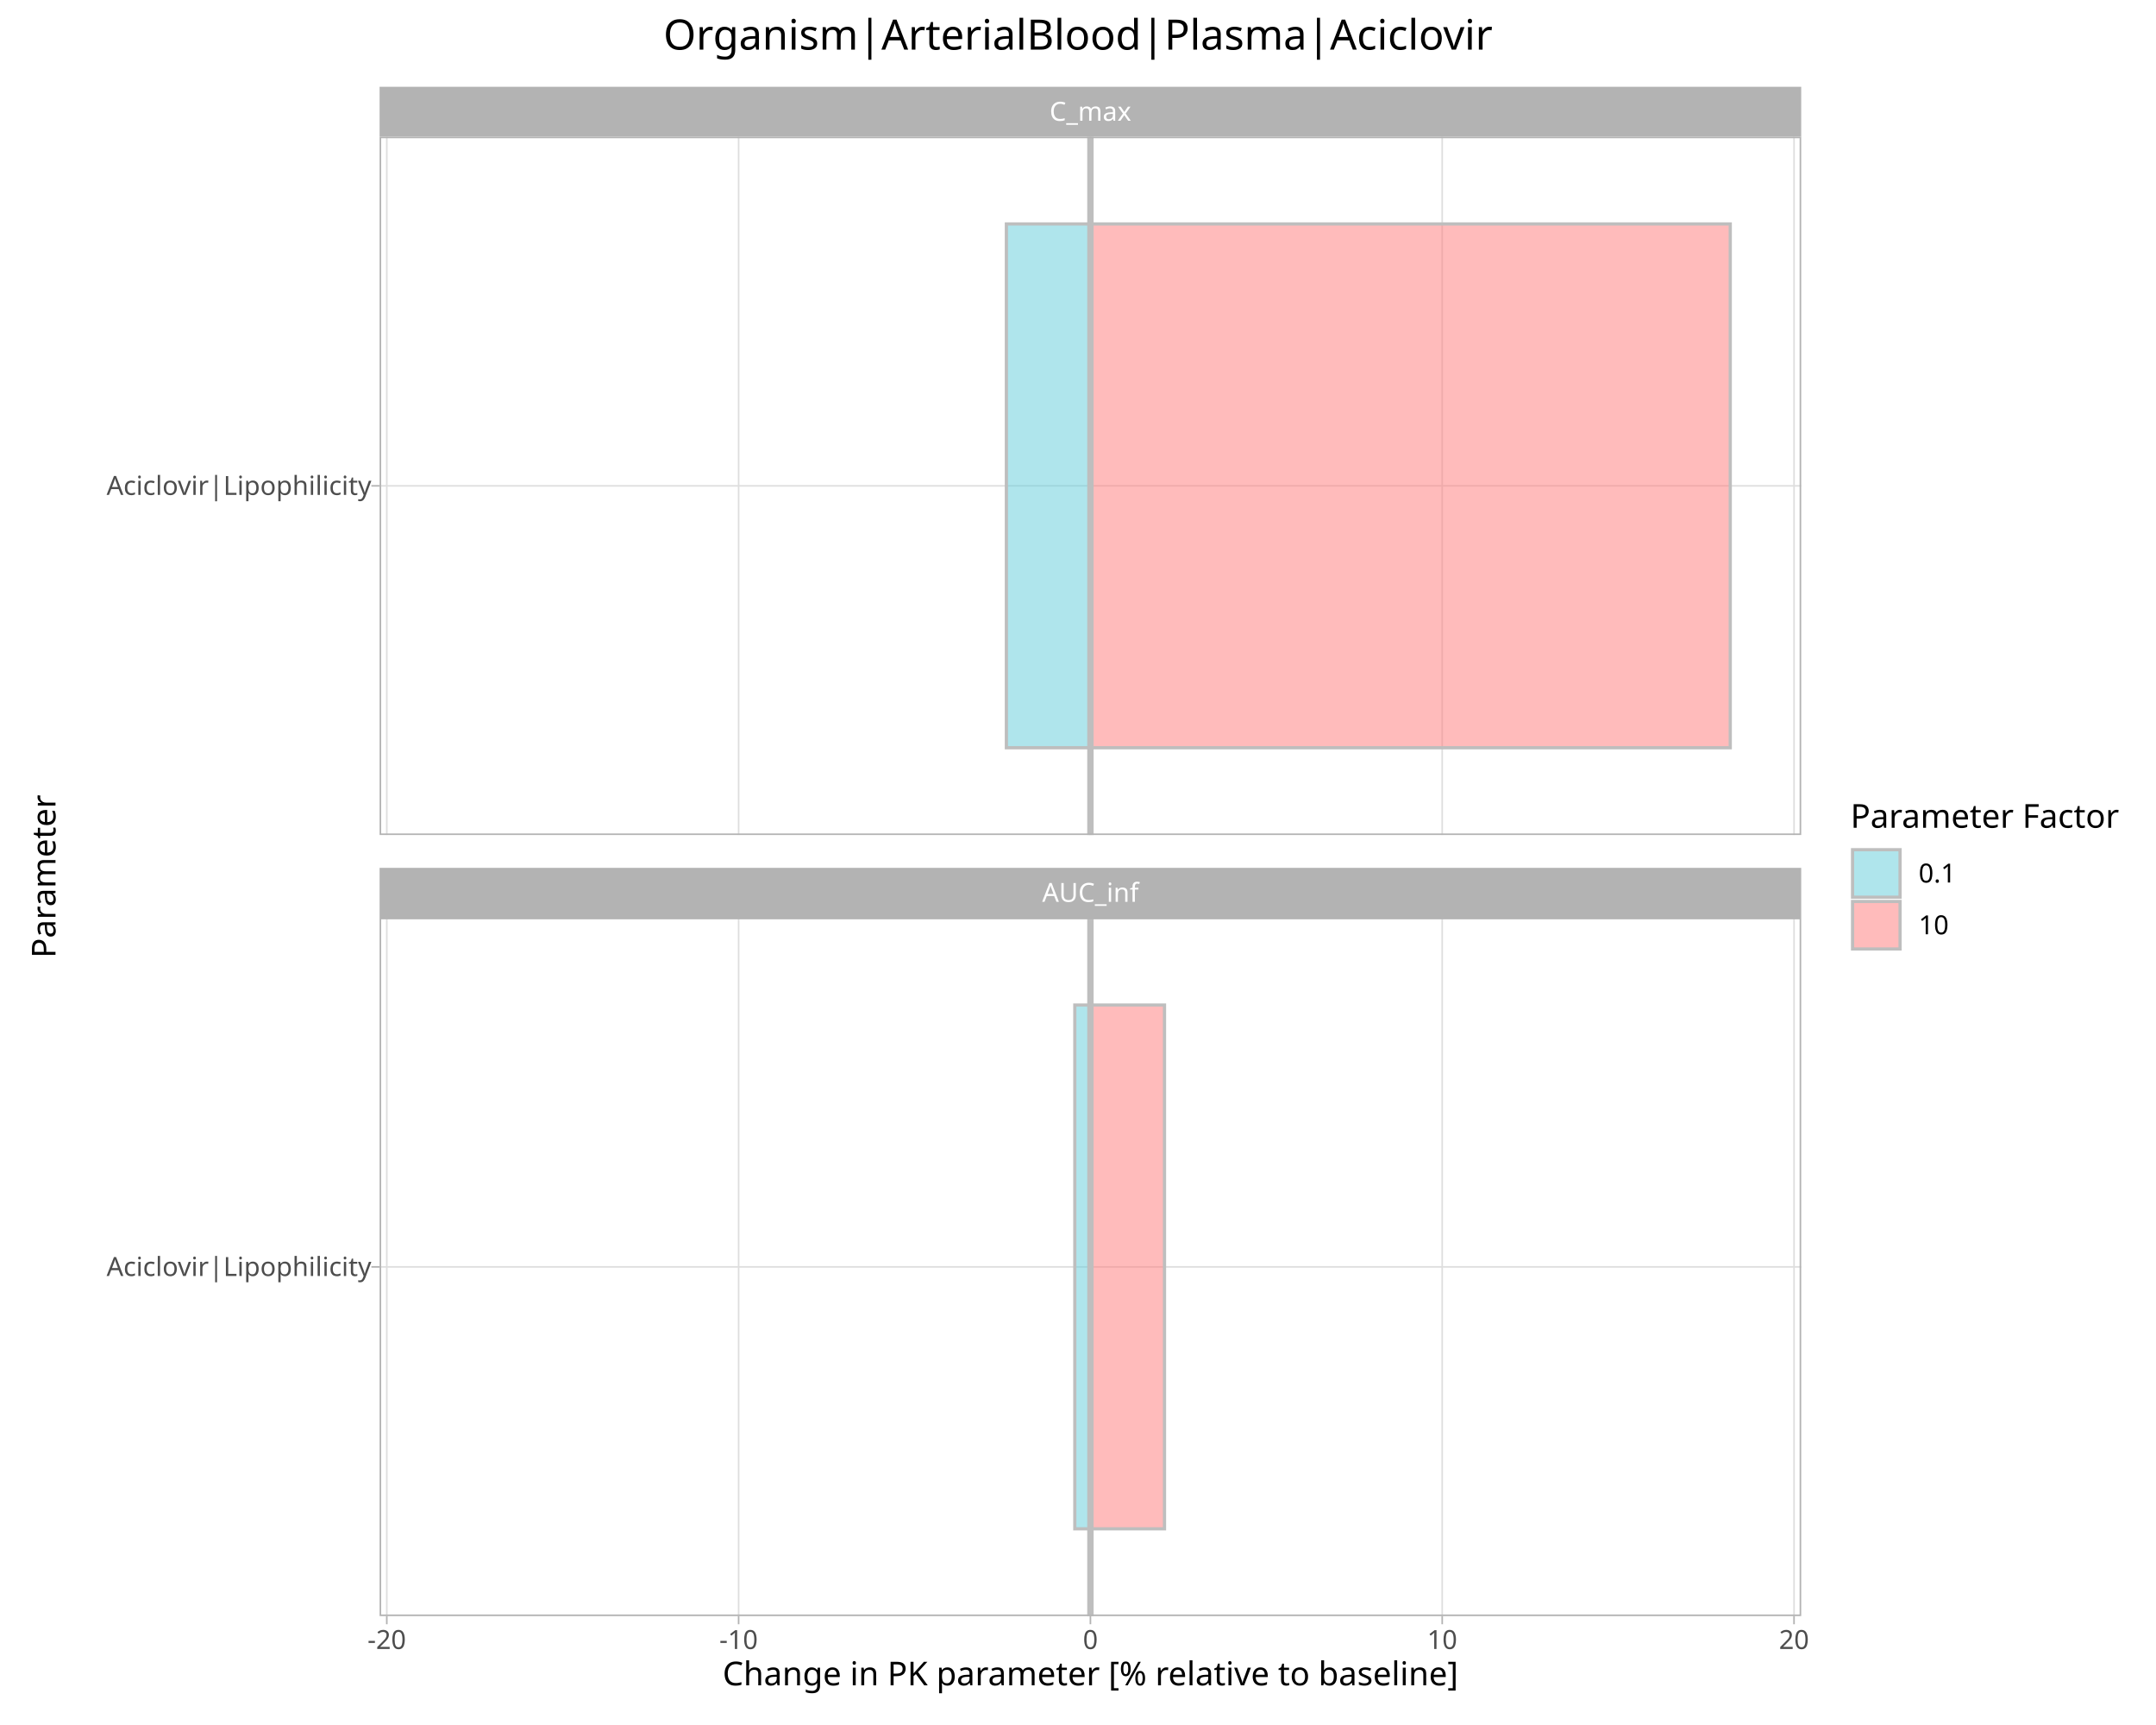
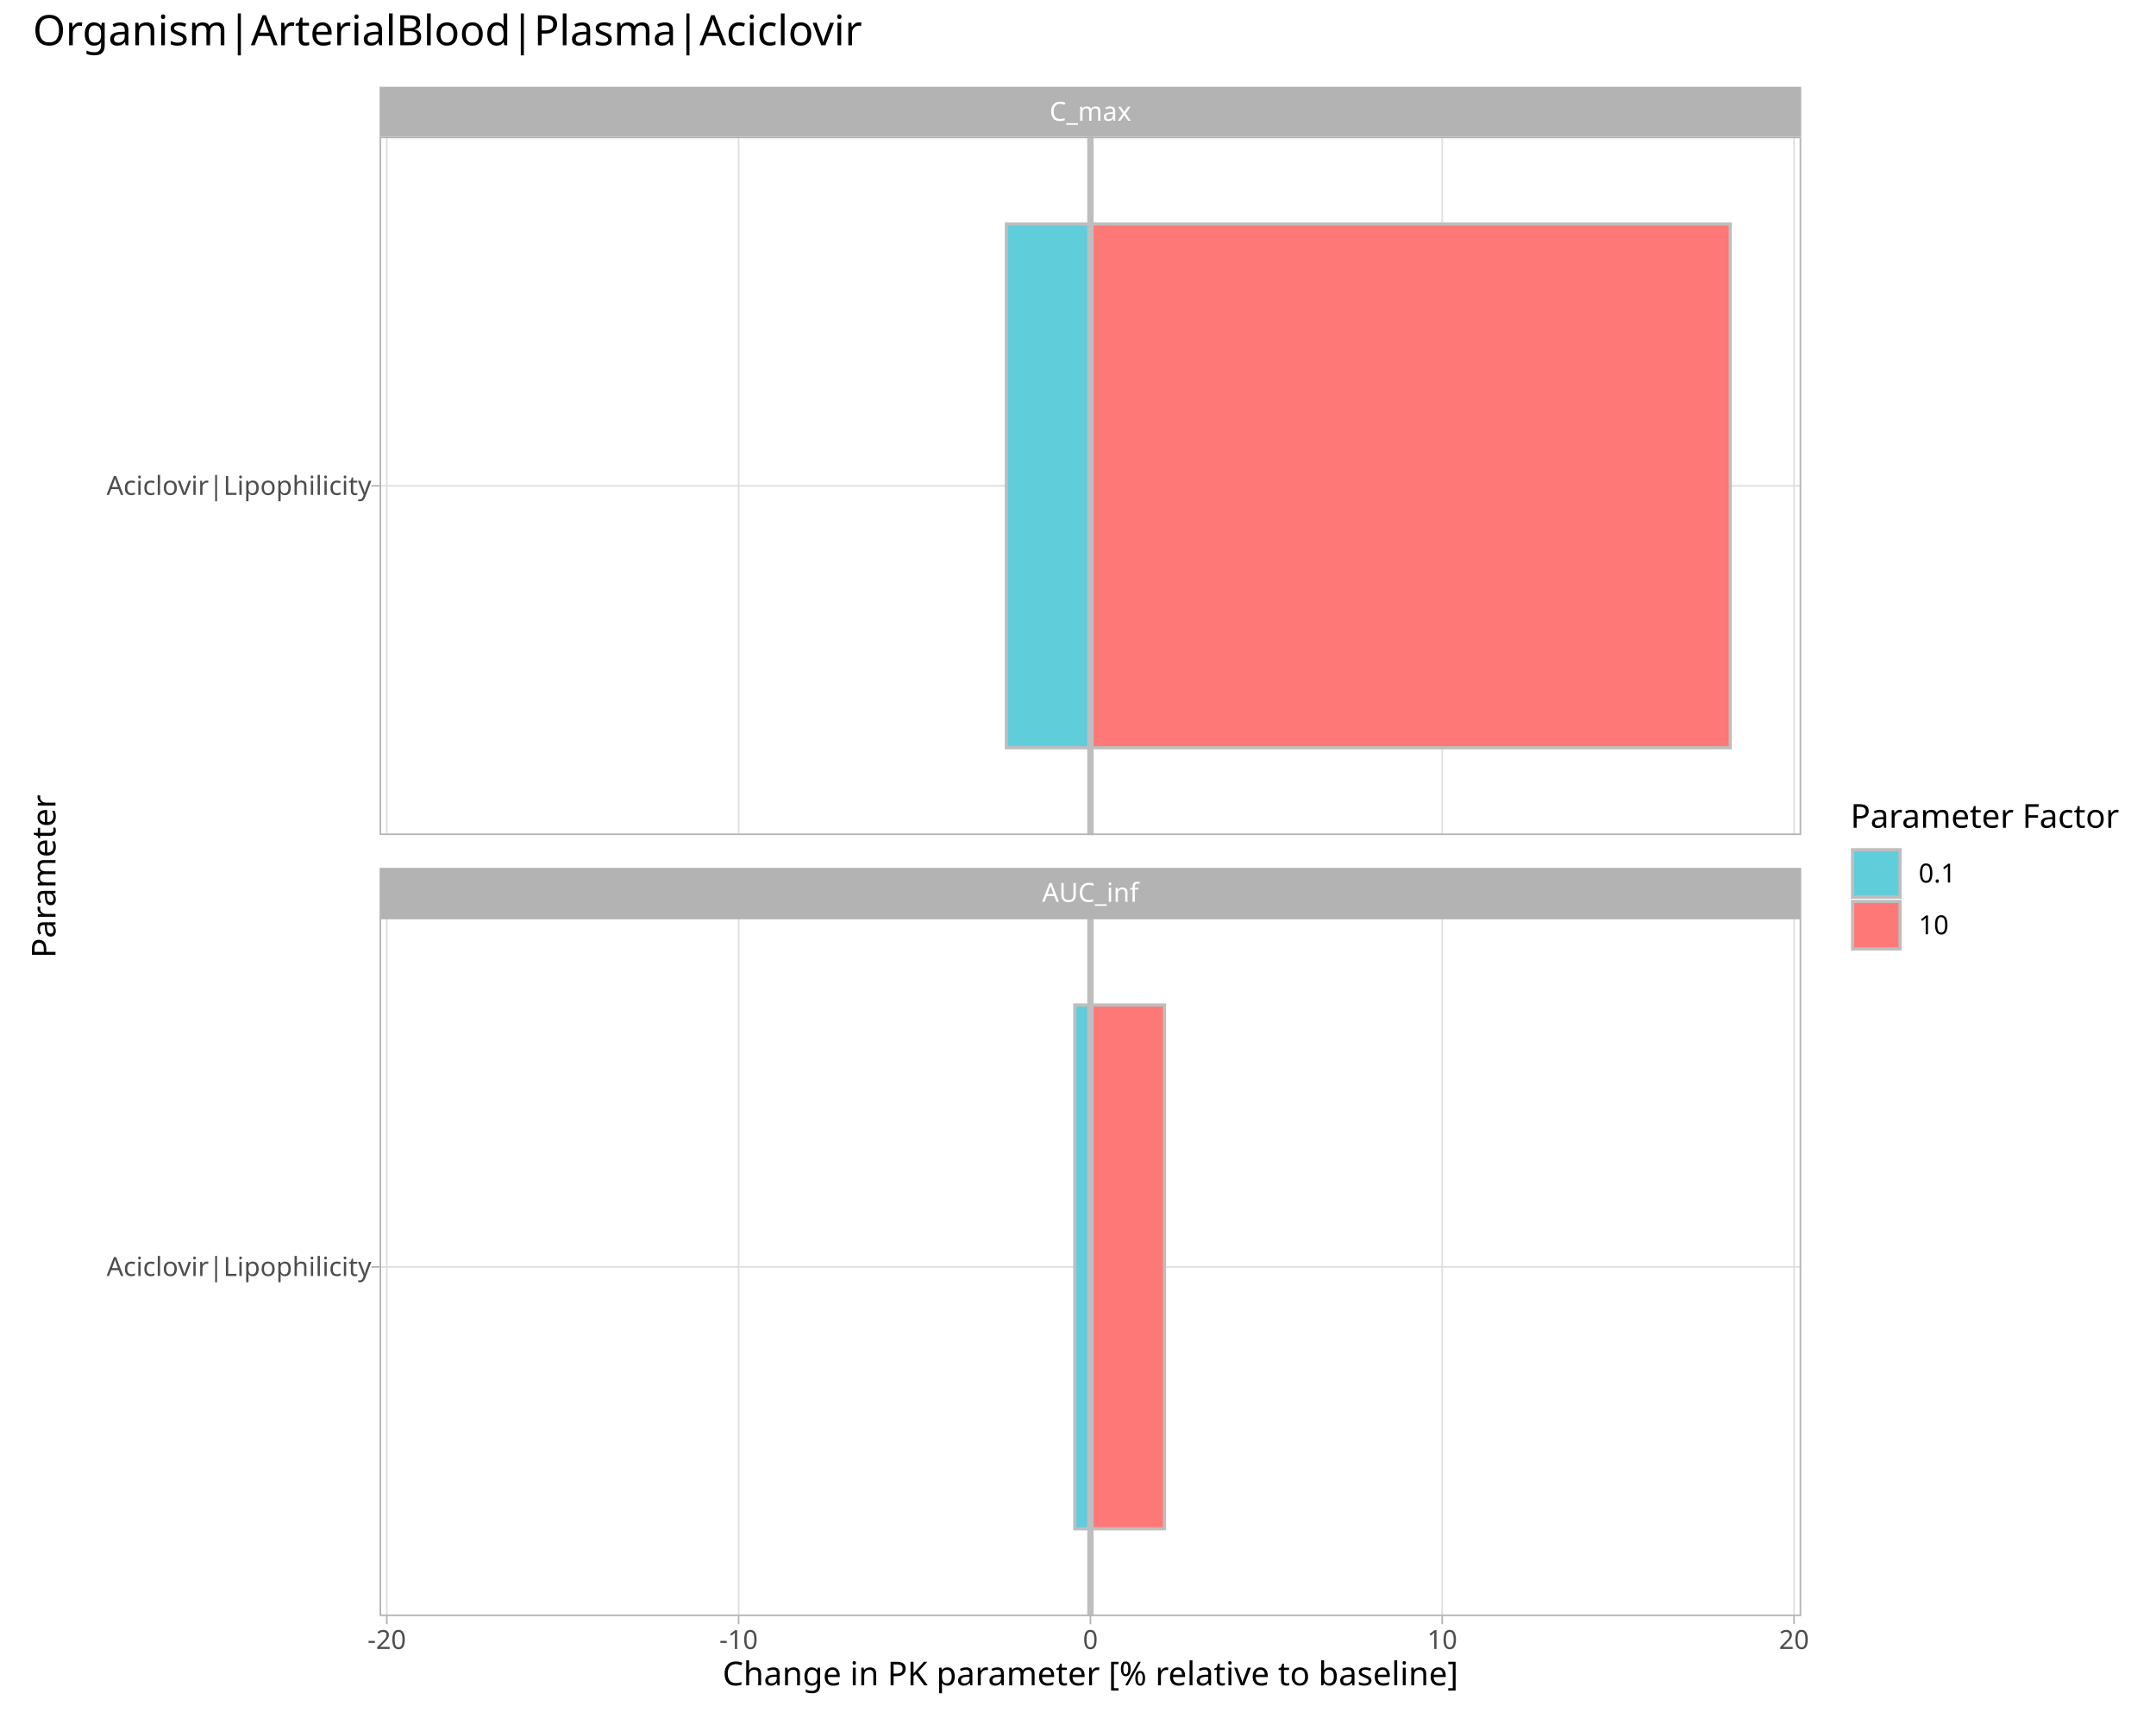
<svg xmlns="http://www.w3.org/2000/svg" class="svglite" data-engine-version="2.0" width="720.00pt" height="576.00pt" viewBox="0 0 720.00 576.00">
  <defs>
    <style type="text/css">
    .svglite line, .svglite polyline, .svglite polygon, .svglite path, .svglite rect, .svglite circle {
      fill: none;
      stroke: #000000;
      stroke-linecap: round;
      stroke-linejoin: round;
      stroke-miterlimit: 10.00;
    }
  </style>
  </defs>
  <rect width="100%" height="100%" style="stroke: none; fill: #FFFFFF;" />
  <defs>
    <clipPath id="cpMC4wMHw3MjAuMDB8MC4wMHw1NzYuMDA=">
      <rect x="0.00" y="0.00" width="720.00" height="576.00" />
    </clipPath>
  </defs>
  <g clip-path="url(#cpMC4wMHw3MjAuMDB8MC4wMHw1NzYuMDA=)">
    <rect x="0.00" y="0.00" width="720.00" height="576.00" style="stroke-width: 1.07; stroke: #FFFFFF; fill: #FFFFFF;" />
  </g>
  <defs>
    <clipPath id="cpMTI2Ljc2fDYwMS41M3w0NS42M3w1MzkuNjM=">
      <rect x="126.76" y="45.63" width="474.76" height="494.00" />
    </clipPath>
  </defs>
  <g clip-path="url(#cpMTI2Ljc2fDYwMS41M3w0NS42M3w1MzkuNjM=)">
</g>
  <g clip-path="url(#cpMC4wMHw3MjAuMDB8MC4wMHw1NzYuMDA=)">
</g>
  <defs>
    <clipPath id="cpNS40OHw3MTQuNTJ8MjMuNTB8Mjg0LjMx">
      <rect x="5.48" y="23.50" width="709.04" height="260.81" />
    </clipPath>
  </defs>
  <g clip-path="url(#cpNS40OHw3MTQuNTJ8MjMuNTB8Mjg0LjMx)">
    <rect x="5.48" y="23.50" width="709.04" height="260.81" style="stroke-width: 1.07; stroke: #FFFFFF; fill: #FFFFFF;" />
  </g>
  <g clip-path="url(#cpMC4wMHw3MjAuMDB8MC4wMHw1NzYuMDA=)">
</g>
  <defs>
    <clipPath id="cpNS40OHw3MTQuNTJ8Mjg0LjMxfDU3MC41Mg==">
      <rect x="5.48" y="284.31" width="709.04" height="286.21" />
    </clipPath>
  </defs>
  <g clip-path="url(#cpNS40OHw3MTQuNTJ8Mjg0LjMxfDU3MC41Mg==)">
    <rect x="5.48" y="284.31" width="709.04" height="286.21" style="stroke-width: 1.07; stroke: #FFFFFF; fill: #FFFFFF;" />
  </g>
  <g clip-path="url(#cpMC4wMHw3MjAuMDB8MC4wMHw1NzYuMDA=)">
</g>
  <defs>
    <clipPath id="cpMTI2Ljc2fDYwMS41M3w0NS42M3wyNzguODM=">
      <rect x="126.76" y="45.63" width="474.76" height="233.20" />
    </clipPath>
  </defs>
  <g clip-path="url(#cpMTI2Ljc2fDYwMS41M3w0NS42M3wyNzguODM=)">
    <rect x="126.76" y="45.63" width="474.76" height="233.20" style="stroke-width: 1.07; stroke: none; fill: #FFFFFF;" />
    <polyline points="126.76,162.23 601.53,162.23 " style="stroke-width: 0.53; stroke: #DEDEDE; stroke-linecap: butt;" />
    <polyline points="129.17,278.83 129.17,45.63 " style="stroke-width: 0.53; stroke: #DEDEDE; stroke-linecap: butt;" />
    <polyline points="246.66,278.83 246.66,45.63 " style="stroke-width: 0.53; stroke: #DEDEDE; stroke-linecap: butt;" />
    <polyline points="364.15,278.83 364.15,45.63 " style="stroke-width: 0.53; stroke: #DEDEDE; stroke-linecap: butt;" />
    <polyline points="481.63,278.83 481.63,45.63 " style="stroke-width: 0.53; stroke: #DEDEDE; stroke-linecap: butt;" />
    <polyline points="599.12,278.83 599.12,45.63 " style="stroke-width: 0.53; stroke: #DEDEDE; stroke-linecap: butt;" />
-     <rect x="364.15" y="74.78" width="213.67" height="174.90" style="stroke-width: 1.07; stroke: #BEBEBE; stroke-linecap: butt; stroke-linejoin: miter; fill: #FF7878; fill-opacity: 0.50;" />
-     <rect x="336.08" y="74.78" width="28.06" height="174.90" style="stroke-width: 1.07; stroke: #BEBEBE; stroke-linecap: butt; stroke-linejoin: miter; fill: #60CDDB; fill-opacity: 0.50;" />
+     <rect x="364.15" y="74.78" width="213.67" height="174.90" style="stroke-width: 1.07; stroke: #BEBEBE; stroke-linecap: butt; stroke-linejoin: miter; fill: #FF7878;" />
+     <rect x="336.08" y="74.78" width="28.06" height="174.90" style="stroke-width: 1.07; stroke: #BEBEBE; stroke-linecap: butt; stroke-linejoin: miter; fill: #60CDDB;" />
    <line x1="364.15" y1="278.83" x2="364.15" y2="45.63" style="stroke-width: 2.13; stroke: #BEBEBE; stroke-linecap: butt;" />
    <rect x="126.76" y="45.63" width="474.76" height="233.20" style="stroke-width: 1.07; stroke: #B3B3B3;" />
  </g>
  <g clip-path="url(#cpMC4wMHw3MjAuMDB8MC4wMHw1NzYuMDA=)">
</g>
  <defs>
    <clipPath id="cpMTI2Ljc2fDYwMS41M3wyOC45OHw0NS42Mw==">
      <rect x="126.76" y="28.98" width="474.76" height="16.65" />
    </clipPath>
  </defs>
  <g clip-path="url(#cpMTI2Ljc2fDYwMS41M3wyOC45OHw0NS42Mw==)">
    <rect x="126.76" y="28.98" width="474.76" height="16.65" style="stroke-width: 1.07; stroke: none; fill: #B3B3B3;" />
    <text x="364.15" y="40.33" text-anchor="middle" style="font-size: 8.80px; fill: #FFFFFF; font-family: sans;" textLength="27.88px" lengthAdjust="spacingAndGlyphs">C_max</text>
  </g>
  <g clip-path="url(#cpMC4wMHw3MjAuMDB8MC4wMHw1NzYuMDA=)">
    <text x="124.02" y="165.26" text-anchor="end" style="font-size: 8.80px; fill: #4D4D4D; font-family: sans;" textLength="80.55px" lengthAdjust="spacingAndGlyphs">Aciclovir|Lipophilicity</text>
    <polyline points="124.02,162.23 126.76,162.23 " style="stroke-width: 0.53; stroke: #B3B3B3; stroke-linecap: butt;" />
  </g>
  <defs>
    <clipPath id="cpMTI2Ljc2fDYwMS41M3wzMDYuNDR8NTM5LjYz">
      <rect x="126.76" y="306.44" width="474.76" height="233.20" />
    </clipPath>
  </defs>
  <g clip-path="url(#cpMTI2Ljc2fDYwMS41M3wzMDYuNDR8NTM5LjYz)">
    <rect x="126.76" y="306.44" width="474.76" height="233.20" style="stroke-width: 1.07; stroke: none; fill: #FFFFFF;" />
    <polyline points="126.76,423.03 601.53,423.03 " style="stroke-width: 0.53; stroke: #DEDEDE; stroke-linecap: butt;" />
    <polyline points="129.17,539.63 129.17,306.44 " style="stroke-width: 0.53; stroke: #DEDEDE; stroke-linecap: butt;" />
    <polyline points="246.66,539.63 246.66,306.44 " style="stroke-width: 0.53; stroke: #DEDEDE; stroke-linecap: butt;" />
    <polyline points="364.15,539.63 364.15,306.44 " style="stroke-width: 0.53; stroke: #DEDEDE; stroke-linecap: butt;" />
    <polyline points="481.63,539.63 481.63,306.44 " style="stroke-width: 0.53; stroke: #DEDEDE; stroke-linecap: butt;" />
    <polyline points="599.12,539.63 599.12,306.44 " style="stroke-width: 0.53; stroke: #DEDEDE; stroke-linecap: butt;" />
-     <rect x="364.15" y="335.59" width="24.74" height="174.90" style="stroke-width: 1.07; stroke: #BEBEBE; stroke-linecap: butt; stroke-linejoin: miter; fill: #FF7878; fill-opacity: 0.50;" />
-     <rect x="358.93" y="335.59" width="5.21" height="174.90" style="stroke-width: 1.07; stroke: #BEBEBE; stroke-linecap: butt; stroke-linejoin: miter; fill: #60CDDB; fill-opacity: 0.50;" />
+     <rect x="364.15" y="335.59" width="24.74" height="174.90" style="stroke-width: 1.07; stroke: #BEBEBE; stroke-linecap: butt; stroke-linejoin: miter; fill: #FF7878;" />
+     <rect x="358.93" y="335.59" width="5.21" height="174.90" style="stroke-width: 1.07; stroke: #BEBEBE; stroke-linecap: butt; stroke-linejoin: miter; fill: #60CDDB;" />
    <line x1="364.15" y1="539.63" x2="364.15" y2="306.44" style="stroke-width: 2.13; stroke: #BEBEBE; stroke-linecap: butt;" />
    <rect x="126.76" y="306.44" width="474.76" height="233.20" style="stroke-width: 1.07; stroke: #B3B3B3;" />
  </g>
  <g clip-path="url(#cpMC4wMHw3MjAuMDB8MC4wMHw1NzYuMDA=)">
</g>
  <defs>
    <clipPath id="cpMTI2Ljc2fDYwMS41M3wyODkuNzl8MzA2LjQ0">
      <rect x="126.76" y="289.79" width="474.76" height="16.65" />
    </clipPath>
  </defs>
  <g clip-path="url(#cpMTI2Ljc2fDYwMS41M3wyODkuNzl8MzA2LjQ0)">
    <rect x="126.76" y="289.79" width="474.76" height="16.65" style="stroke-width: 1.07; stroke: none; fill: #B3B3B3;" />
    <text x="364.15" y="301.14" text-anchor="middle" style="font-size: 8.80px; fill: #FFFFFF; font-family: sans;" textLength="32.77px" lengthAdjust="spacingAndGlyphs">AUC_inf</text>
  </g>
  <g clip-path="url(#cpMC4wMHw3MjAuMDB8MC4wMHw1NzYuMDA=)">
    <polyline points="129.17,542.37 129.17,539.63 " style="stroke-width: 0.53; stroke: #B3B3B3; stroke-linecap: butt;" />
    <polyline points="246.66,542.37 246.66,539.63 " style="stroke-width: 0.53; stroke: #B3B3B3; stroke-linecap: butt;" />
    <polyline points="364.15,542.37 364.15,539.63 " style="stroke-width: 0.53; stroke: #B3B3B3; stroke-linecap: butt;" />
    <polyline points="481.63,542.37 481.63,539.63 " style="stroke-width: 0.53; stroke: #B3B3B3; stroke-linecap: butt;" />
    <polyline points="599.12,542.37 599.12,539.63 " style="stroke-width: 0.53; stroke: #B3B3B3; stroke-linecap: butt;" />
    <text x="129.17" y="550.62" text-anchor="middle" style="font-size: 8.80px; fill: #4D4D4D; font-family: sans;" textLength="12.72px" lengthAdjust="spacingAndGlyphs">-20</text>
    <text x="246.66" y="550.62" text-anchor="middle" style="font-size: 8.80px; fill: #4D4D4D; font-family: sans;" textLength="12.72px" lengthAdjust="spacingAndGlyphs">-10</text>
    <text x="364.15" y="550.62" text-anchor="middle" style="font-size: 8.80px; fill: #4D4D4D; font-family: sans;" textLength="4.89px" lengthAdjust="spacingAndGlyphs">0</text>
    <text x="481.63" y="550.62" text-anchor="middle" style="font-size: 8.80px; fill: #4D4D4D; font-family: sans;" textLength="9.79px" lengthAdjust="spacingAndGlyphs">10</text>
    <text x="599.12" y="550.62" text-anchor="middle" style="font-size: 8.80px; fill: #4D4D4D; font-family: sans;" textLength="9.79px" lengthAdjust="spacingAndGlyphs">20</text>
    <text x="124.02" y="426.06" text-anchor="end" style="font-size: 8.80px; fill: #4D4D4D; font-family: sans;" textLength="80.55px" lengthAdjust="spacingAndGlyphs">Aciclovir|Lipophilicity</text>
    <polyline points="124.02,423.03 126.76,423.03 " style="stroke-width: 0.53; stroke: #B3B3B3; stroke-linecap: butt;" />
    <text x="364.15" y="562.76" text-anchor="middle" style="font-size: 11.00px; font-family: sans;" textLength="234.81px" lengthAdjust="spacingAndGlyphs">Change in PK parameter [% relative to baseline]</text>
    <text transform="translate(18.53,292.63) rotate(-90)" text-anchor="middle" style="font-size: 11.00px; font-family: sans;" textLength="51.36px" lengthAdjust="spacingAndGlyphs">Parameter</text>
    <rect x="612.49" y="262.21" width="96.55" height="60.85" style="stroke-width: 1.07; stroke: none; fill: #FFFFFF;" />
    <text x="617.97" y="276.40" style="font-size: 11.00px; font-family: sans;" textLength="85.60px" lengthAdjust="spacingAndGlyphs">Parameter Factor</text>
    <rect x="617.97" y="283.02" width="17.28" height="17.28" style="stroke-width: 1.07; stroke: none; fill: #FFFFFF;" />
-     <rect x="618.67" y="283.73" width="15.86" height="15.86" style="stroke-width: 1.07; stroke: #BEBEBE; stroke-linecap: butt; stroke-linejoin: miter; fill: #60CDDB; fill-opacity: 0.50;" />
+     <rect x="618.67" y="283.73" width="15.86" height="15.86" style="stroke-width: 1.07; stroke: #BEBEBE; stroke-linecap: butt; stroke-linejoin: miter; fill: #60CDDB;" />
    <rect x="617.97" y="300.30" width="17.28" height="17.28" style="stroke-width: 1.07; stroke: none; fill: #FFFFFF;" />
-     <rect x="618.67" y="301.01" width="15.86" height="15.86" style="stroke-width: 1.07; stroke: #BEBEBE; stroke-linecap: butt; stroke-linejoin: miter; fill: #FF7878; fill-opacity: 0.50;" />
+     <rect x="618.67" y="301.01" width="15.86" height="15.86" style="stroke-width: 1.07; stroke: #BEBEBE; stroke-linecap: butt; stroke-linejoin: miter; fill: #FF7878;" />
    <text x="640.73" y="294.69" style="font-size: 8.80px; font-family: sans;" textLength="12.23px" lengthAdjust="spacingAndGlyphs">0.1</text>
    <text x="640.73" y="311.97" style="font-size: 8.80px; font-family: sans;" textLength="9.79px" lengthAdjust="spacingAndGlyphs">10</text>
-     <text x="360.00" y="16.57" text-anchor="middle" style="font-size: 14.00px; font-family: sans;" textLength="250.59px" lengthAdjust="spacingAndGlyphs">Organism|ArterialBlood|Plasma|Aciclovir</text>
+     <text x="10.96" y="15.11" style="font-size: 14.00px; font-family: sans;" textLength="250.59px" lengthAdjust="spacingAndGlyphs">Organism|ArterialBlood|Plasma|Aciclovir</text>
  </g>
</svg>
